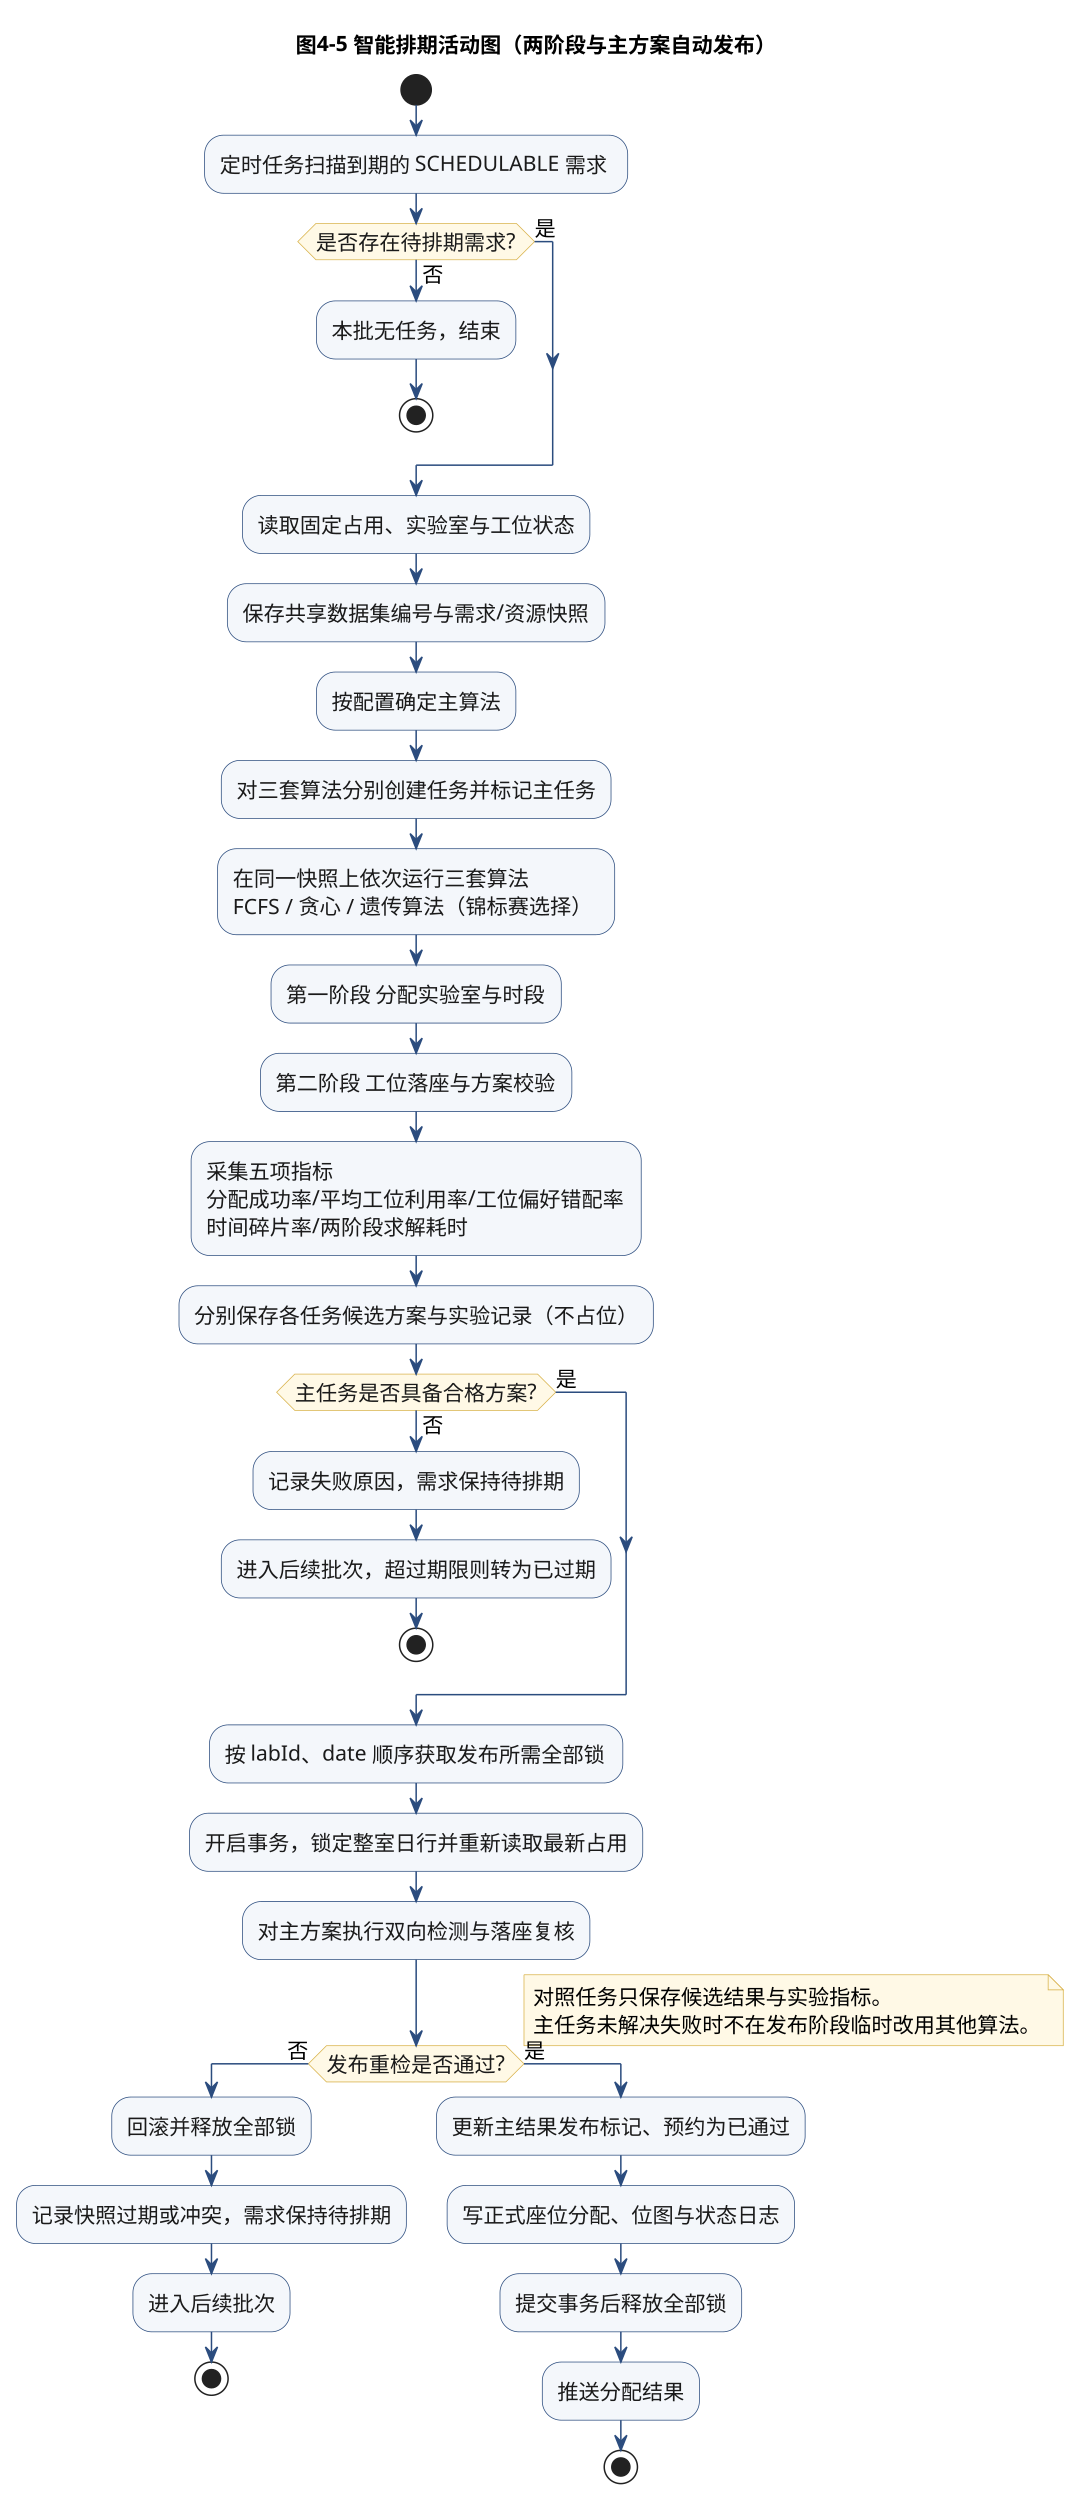
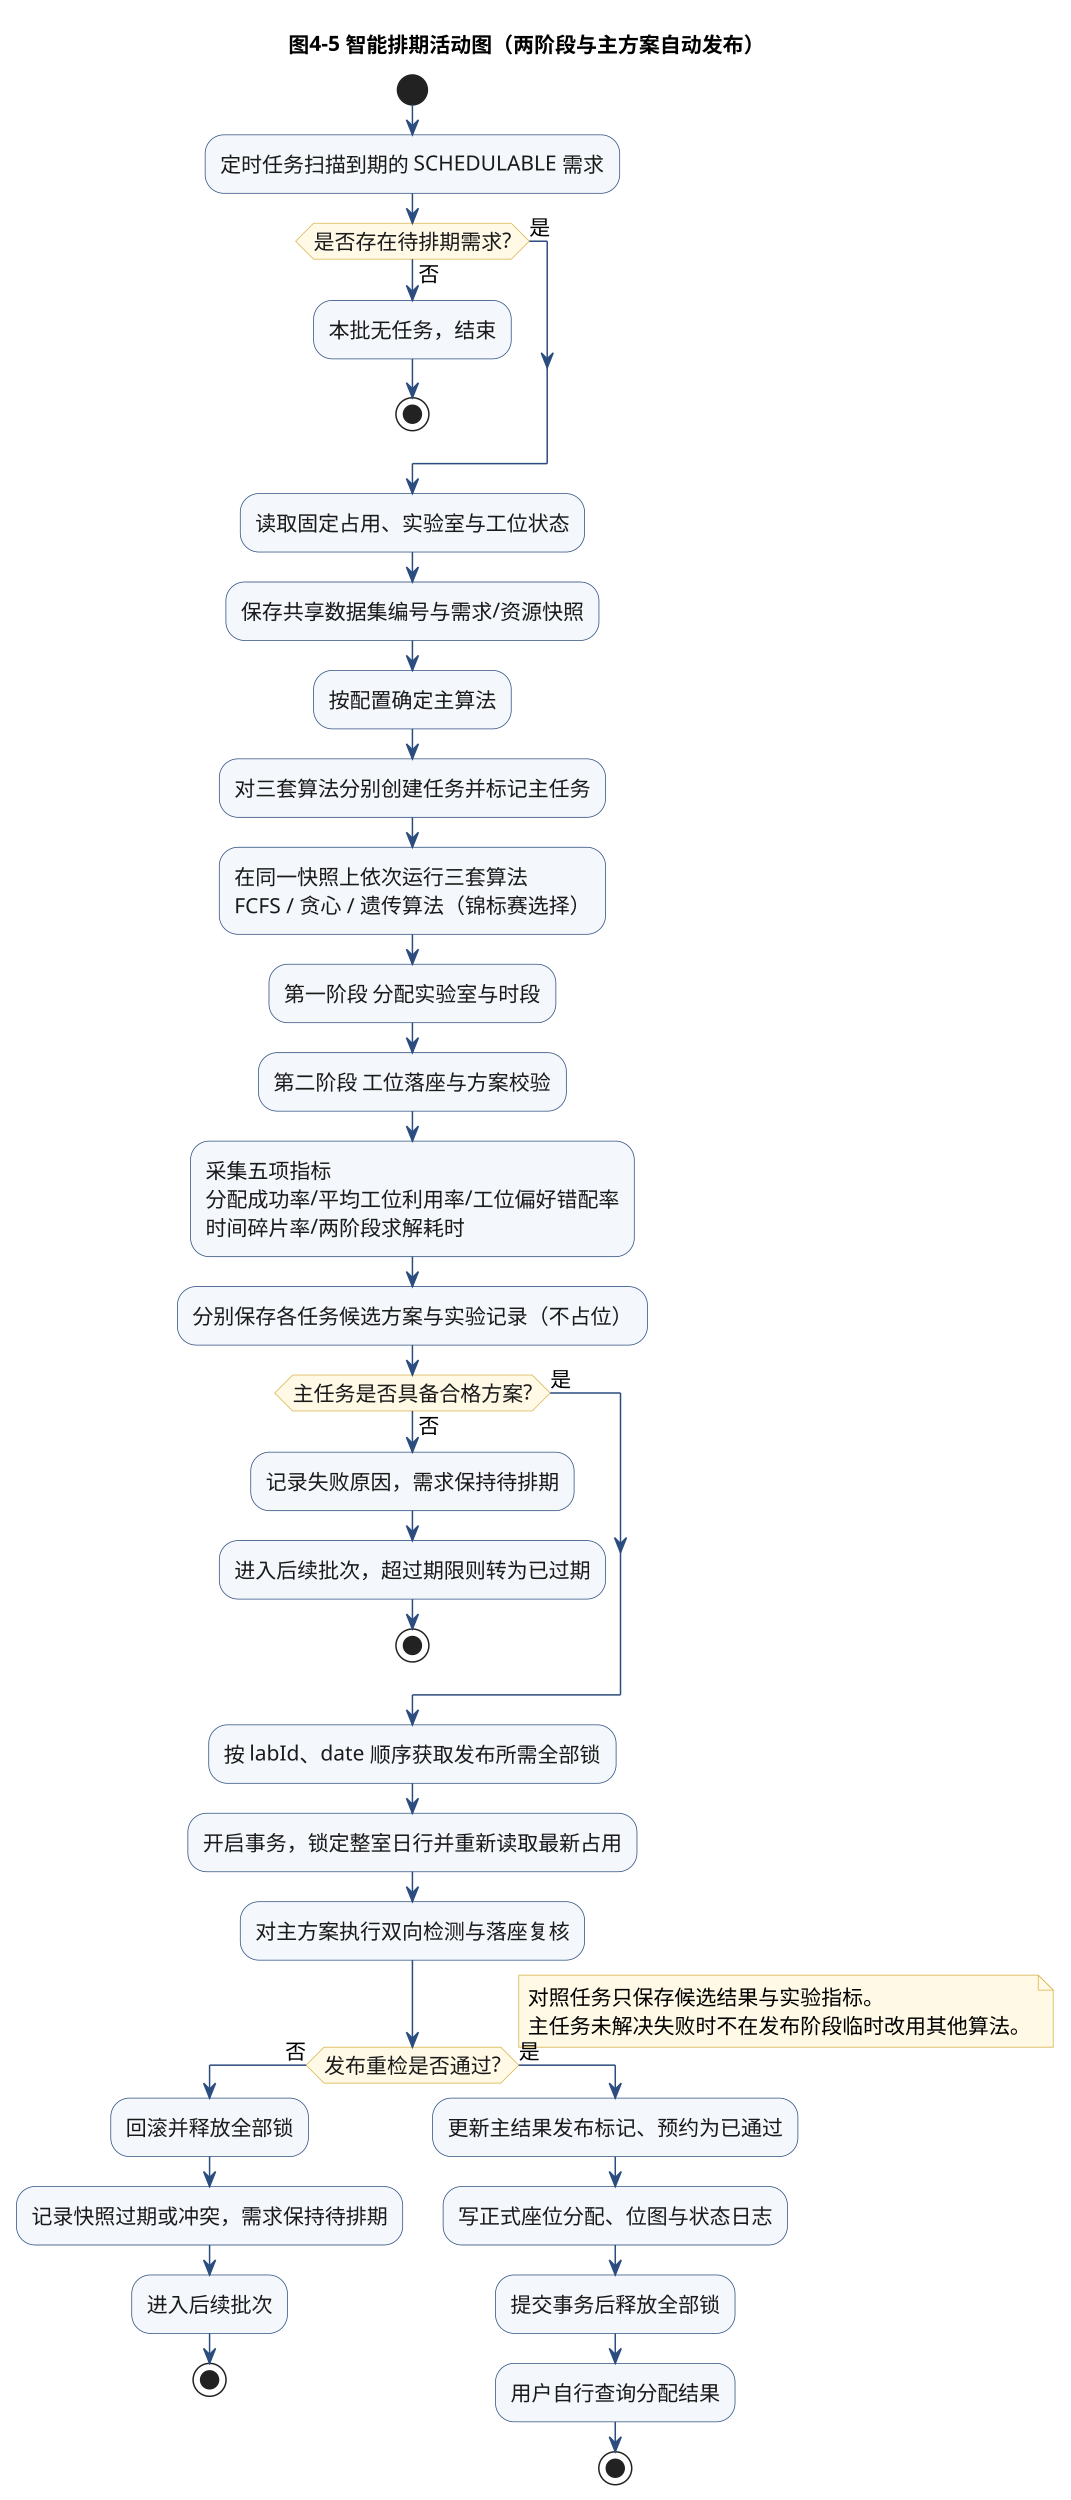
- <svg xmlns="http://www.w3.org/2000/svg" contentStyleType="text/css" height="1655px" preserveAspectRatio="none" style="width:715px;height:1655px;background:#FFFFFF;" version="1.1" viewBox="0 0 715 1655" width="715px" zoomAndPan="magnify">
+ <svg xmlns="http://www.w3.org/2000/svg" contentStyleType="text/css" height="1670px" preserveAspectRatio="none" style="width:715px;height:1670px;background:#FFFFFF;" version="1.1" viewBox="0 0 715 1670" width="715px" zoomAndPan="magnify">
  <defs />
  <g>
-     <text fill="#000000" font-family="Microsoft YaHei" font-size="14" font-weight="bold" lengthAdjust="spacing" textLength="321.549" x="195.666" y="34.813">图4-5 智能排期活动图（两阶段与主方案自动发布）</text>
-     <ellipse cx="275.5" cy="59.477" fill="#222222" rx="10" ry="10" style="stroke:#222222;stroke-width:1;" />
-     <rect fill="#F4F7FB" height="38.477" rx="12.5" ry="12.5" style="stroke:#2B4C7E;stroke-width:0.5;" width="280.073" x="135.463" y="89.478" />
-     <text fill="#1A1A1A" font-family="Microsoft YaHei" font-size="14" lengthAdjust="spacing" textLength="260.073" x="145.463" y="114.291">定时任务扫描到期的 SCHEDULABLE 需求</text>
-     <rect fill="#F4F7FB" height="38.477" rx="12.5" ry="12.5" style="stroke:#2B4C7E;stroke-width:0.5;" width="132" x="209.5" y="199.194" />
-     <text fill="#1A1A1A" font-family="Microsoft YaHei" font-size="14" lengthAdjust="spacing" textLength="112" x="219.5" y="224.007">本批无任务，结束</text>
-     <ellipse cx="275.5" cy="274.933" fill="none" rx="11" ry="11" style="stroke:#222222;stroke-width:1;" />
-     <ellipse cx="275.5" cy="274.933" fill="#222222" rx="6" ry="6" style="stroke:#222222;stroke-width:1;" />
-     <polygon fill="#FFF9E6" points="209.12,147.955,341.88,147.955,353.88,159.955,341.88,171.955,209.12,171.955,197.12,159.955,209.12,147.955" style="stroke:#D8B24A;stroke-width:0.5;" />
-     <text fill="#000000" font-family="Microsoft YaHei" font-size="14" lengthAdjust="spacing" textLength="14" x="279.5" y="186.769">否</text>
-     <text fill="#1A1A1A" font-family="Microsoft YaHei" font-size="14" lengthAdjust="spacing" textLength="132.761" x="209.12" y="165.53">是否存在待排期需求?</text>
-     <text fill="#000000" font-family="Microsoft YaHei" font-size="14" lengthAdjust="spacing" textLength="14" x="353.88" y="156.291">是</text>
-     <rect fill="#F4F7FB" height="38.477" rx="12.5" ry="12.5" style="stroke:#2B4C7E;stroke-width:0.5;" width="230" x="160.5" y="327.933" />
-     <text fill="#1A1A1A" font-family="Microsoft YaHei" font-size="14" lengthAdjust="spacing" textLength="210" x="170.5" y="352.746">读取固定占用、实验室与工位状态</text>
-     <rect fill="#F4F7FB" height="38.477" rx="12.5" ry="12.5" style="stroke:#2B4C7E;stroke-width:0.5;" width="249.981" x="150.509" y="386.41" />
-     <text fill="#1A1A1A" font-family="Microsoft YaHei" font-size="14" lengthAdjust="spacing" textLength="229.981" x="160.509" y="411.224">保存共享数据集编号与需求/资源快照</text>
-     <rect fill="#F4F7FB" height="38.477" rx="12.5" ry="12.5" style="stroke:#2B4C7E;stroke-width:0.5;" width="132" x="209.5" y="444.888" />
-     <text fill="#1A1A1A" font-family="Microsoft YaHei" font-size="14" lengthAdjust="spacing" textLength="112" x="219.5" y="469.701">按配置确定主算法</text>
-     <rect fill="#F4F7FB" height="38.477" rx="12.5" ry="12.5" style="stroke:#2B4C7E;stroke-width:0.5;" width="258" x="146.5" y="503.365" />
-     <text fill="#1A1A1A" font-family="Microsoft YaHei" font-size="14" lengthAdjust="spacing" textLength="238" x="156.5" y="528.179">对三套算法分别创建任务并标记主任务</text>
-     <rect fill="#F4F7FB" height="56.955" rx="12.5" ry="12.5" style="stroke:#2B4C7E;stroke-width:0.5;" width="262.853" x="144.073" y="561.843" />
-     <text fill="#1A1A1A" font-family="Microsoft YaHei" font-size="14" lengthAdjust="spacing" textLength="196" x="154.073" y="586.656">在同一快照上依次运行三套算法</text>
-     <text fill="#1A1A1A" font-family="Microsoft YaHei" font-size="14" lengthAdjust="spacing" textLength="242.853" x="154.073" y="605.134">FCFS / 贪心 / 遗传算法（锦标赛选择）</text>
-     <rect fill="#F4F7FB" height="38.477" rx="12.5" ry="12.5" style="stroke:#2B4C7E;stroke-width:0.5;" width="192.143" x="179.429" y="638.798" />
-     <text fill="#1A1A1A" font-family="Microsoft YaHei" font-size="14" lengthAdjust="spacing" textLength="172.143" x="189.429" y="663.611">第一阶段 分配实验室与时段</text>
-     <rect fill="#F4F7FB" height="38.477" rx="12.5" ry="12.5" style="stroke:#2B4C7E;stroke-width:0.5;" width="206.143" x="172.429" y="697.275" />
-     <text fill="#1A1A1A" font-family="Microsoft YaHei" font-size="14" lengthAdjust="spacing" textLength="186.143" x="182.429" y="722.089">第二阶段 工位落座与方案校验</text>
-     <rect fill="#F4F7FB" height="75.433" rx="12.5" ry="12.5" style="stroke:#2B4C7E;stroke-width:0.5;" width="297.963" x="126.519" y="755.753" />
-     <text fill="#1A1A1A" font-family="Microsoft YaHei" font-size="14" lengthAdjust="spacing" textLength="84" x="136.519" y="780.566">采集五项指标</text>
-     <text fill="#1A1A1A" font-family="Microsoft YaHei" font-size="14" lengthAdjust="spacing" textLength="277.963" x="136.519" y="799.044">分配成功率/平均工位利用率/工位偏好错配率</text>
-     <text fill="#1A1A1A" font-family="Microsoft YaHei" font-size="14" lengthAdjust="spacing" textLength="173.981" x="136.519" y="817.521">时间碎片率/两阶段求解耗时</text>
-     <rect fill="#F4F7FB" height="38.477" rx="12.5" ry="12.5" style="stroke:#2B4C7E;stroke-width:0.5;" width="314" x="118.5" y="851.186" />
-     <text fill="#1A1A1A" font-family="Microsoft YaHei" font-size="14" lengthAdjust="spacing" textLength="294" x="128.5" y="875.999">分别保存各任务候选方案与实验记录（不占位）</text>
-     <rect fill="#F4F7FB" height="38.477" rx="12.5" ry="12.5" style="stroke:#2B4C7E;stroke-width:0.5;" width="216" x="167.5" y="960.902" />
-     <text fill="#1A1A1A" font-family="Microsoft YaHei" font-size="14" lengthAdjust="spacing" textLength="196" x="177.5" y="985.715">记录失败原因，需求保持待排期</text>
-     <rect fill="#F4F7FB" height="38.477" rx="12.5" ry="12.5" style="stroke:#2B4C7E;stroke-width:0.5;" width="258" x="146.5" y="1019.379" />
-     <text fill="#1A1A1A" font-family="Microsoft YaHei" font-size="14" lengthAdjust="spacing" textLength="238" x="156.5" y="1044.193">进入后续批次，超过期限则转为已过期</text>
-     <ellipse cx="275.5" cy="1088.857" fill="none" rx="11" ry="11" style="stroke:#222222;stroke-width:1;" />
-     <ellipse cx="275.5" cy="1088.857" fill="#222222" rx="6" ry="6" style="stroke:#222222;stroke-width:1;" />
-     <polygon fill="#FFF9E6" points="195.12,909.663,355.88,909.663,367.88,921.663,355.88,933.663,195.12,933.663,183.12,921.663,195.12,909.663" style="stroke:#D8B24A;stroke-width:0.5;" />
-     <text fill="#000000" font-family="Microsoft YaHei" font-size="14" lengthAdjust="spacing" textLength="14" x="279.5" y="948.477">否</text>
-     <text fill="#1A1A1A" font-family="Microsoft YaHei" font-size="14" lengthAdjust="spacing" textLength="160.761" x="195.12" y="927.238">主任务是否具备合格方案?</text>
-     <text fill="#000000" font-family="Microsoft YaHei" font-size="14" lengthAdjust="spacing" textLength="14" x="367.88" y="917.999">是</text>
-     <rect fill="#F4F7FB" height="38.477" rx="12.5" ry="12.5" style="stroke:#2B4C7E;stroke-width:0.5;" width="273.613" x="138.693" y="1141.857" />
-     <text fill="#1A1A1A" font-family="Microsoft YaHei" font-size="14" lengthAdjust="spacing" textLength="253.613" x="148.693" y="1166.67">按 labId、date 顺序获取发布所需全部锁</text>
-     <rect fill="#F4F7FB" height="38.477" rx="12.5" ry="12.5" style="stroke:#2B4C7E;stroke-width:0.5;" width="300" x="125.5" y="1200.334" />
-     <text fill="#1A1A1A" font-family="Microsoft YaHei" font-size="14" lengthAdjust="spacing" textLength="280" x="135.5" y="1225.148">开启事务，锁定整室日行并重新读取最新占用</text>
-     <rect fill="#F4F7FB" height="38.477" rx="12.5" ry="12.5" style="stroke:#2B4C7E;stroke-width:0.5;" width="230" x="160.5" y="1258.812" />
-     <text fill="#1A1A1A" font-family="Microsoft YaHei" font-size="14" lengthAdjust="spacing" textLength="210" x="170.5" y="1283.626">对主方案执行双向检测与落座复核</text>
-     <path d="M346.88,1307.29 L346.88,1354.245 L703.88,1354.245 L703.88,1317.29 L693.88,1307.29 L346.88,1307.29 " fill="#FFF9E6" style="stroke:#D8B24A;stroke-width:0.5;" />
-     <path d="M693.88,1307.29 L693.88,1317.29 L703.88,1317.29 L693.88,1307.29 " fill="#FFF9E6" style="stroke:#D8B24A;stroke-width:0.5;" />
-     <text fill="#000000" font-family="Microsoft YaHei" font-size="14" lengthAdjust="spacing" textLength="238" x="352.88" y="1327.103">对照任务只保存候选结果与实验指标。</text>
-     <text fill="#000000" font-family="Microsoft YaHei" font-size="14" lengthAdjust="spacing" textLength="336" x="352.88" y="1345.581">主任务未解决失败时不在发布阶段临时改用其他算法。</text>
-     <polygon fill="#FFF9E6" points="216.12,1354.245,334.88,1354.245,346.88,1366.245,334.88,1378.245,216.12,1378.245,204.12,1366.245,216.12,1354.245" style="stroke:#D8B24A;stroke-width:0.5;" />
-     <text fill="#1A1A1A" font-family="Microsoft YaHei" font-size="14" lengthAdjust="spacing" textLength="118.761" x="216.12" y="1371.819">发布重检是否通过?</text>
-     <text fill="#000000" font-family="Microsoft YaHei" font-size="14" lengthAdjust="spacing" textLength="14" x="190.12" y="1362.581">否</text>
-     <text fill="#000000" font-family="Microsoft YaHei" font-size="14" lengthAdjust="spacing" textLength="14" x="346.88" y="1362.581">是</text>
-     <rect fill="#F4F7FB" height="38.477" rx="12.5" ry="12.5" style="stroke:#2B4C7E;stroke-width:0.5;" width="132" x="74" y="1388.245" />
-     <text fill="#1A1A1A" font-family="Microsoft YaHei" font-size="14" lengthAdjust="spacing" textLength="112" x="84" y="1413.058">回滚并释放全部锁</text>
-     <rect fill="#F4F7FB" height="38.477" rx="12.5" ry="12.5" style="stroke:#2B4C7E;stroke-width:0.5;" width="258" x="11" y="1446.722" />
-     <text fill="#1A1A1A" font-family="Microsoft YaHei" font-size="14" lengthAdjust="spacing" textLength="238" x="21" y="1471.536">记录快照过期或冲突，需求保持待排期</text>
-     <rect fill="#F4F7FB" height="38.477" rx="12.5" ry="12.5" style="stroke:#2B4C7E;stroke-width:0.5;" width="104" x="88" y="1505.2" />
-     <text fill="#1A1A1A" font-family="Microsoft YaHei" font-size="14" lengthAdjust="spacing" textLength="84" x="98" y="1530.013">进入后续批次</text>
-     <ellipse cx="140" cy="1574.677" fill="none" rx="11" ry="11" style="stroke:#222222;stroke-width:1;" />
-     <ellipse cx="140" cy="1574.677" fill="#222222" rx="6" ry="6" style="stroke:#222222;stroke-width:1;" />
-     <rect fill="#F4F7FB" height="38.477" rx="12.5" ry="12.5" style="stroke:#2B4C7E;stroke-width:0.5;" width="244" x="289" y="1388.245" />
-     <text fill="#1A1A1A" font-family="Microsoft YaHei" font-size="14" lengthAdjust="spacing" textLength="224" x="299" y="1413.058">更新主结果发布标记、预约为已通过</text>
-     <rect fill="#F4F7FB" height="38.477" rx="12.5" ry="12.5" style="stroke:#2B4C7E;stroke-width:0.5;" width="230" x="296" y="1446.722" />
-     <text fill="#1A1A1A" font-family="Microsoft YaHei" font-size="14" lengthAdjust="spacing" textLength="210" x="306" y="1471.536">写正式座位分配、位图与状态日志</text>
-     <rect fill="#F4F7FB" height="38.477" rx="12.5" ry="12.5" style="stroke:#2B4C7E;stroke-width:0.5;" width="160" x="331" y="1505.2" />
-     <text fill="#1A1A1A" font-family="Microsoft YaHei" font-size="14" lengthAdjust="spacing" textLength="140" x="341" y="1530.013">提交事务后释放全部锁</text>
-     <rect fill="#F4F7FB" height="38.477" rx="12.5" ry="12.5" style="stroke:#2B4C7E;stroke-width:0.5;" width="104" x="359" y="1563.677" />
-     <text fill="#1A1A1A" font-family="Microsoft YaHei" font-size="14" lengthAdjust="spacing" textLength="84" x="369" y="1588.491">推送分配结果</text>
-     <ellipse cx="411" cy="1633.155" fill="none" rx="11" ry="11" style="stroke:#222222;stroke-width:1;" />
-     <ellipse cx="411" cy="1633.155" fill="#222222" rx="6" ry="6" style="stroke:#222222;stroke-width:1;" />
-     <line style="stroke:#2B4C7E;stroke-width:1;" x1="275.5" x2="275.5" y1="69.478" y2="89.478" />
-     <polygon fill="#2B4C7E" points="271.5,79.478,275.5,89.478,279.5,79.478,275.5,83.478" style="stroke:#2B4C7E;stroke-width:1;" />
-     <line style="stroke:#2B4C7E;stroke-width:1;" x1="275.5" x2="275.5" y1="237.671" y2="263.933" />
-     <polygon fill="#2B4C7E" points="271.5,253.933,275.5,263.933,279.5,253.933,275.5,257.933" style="stroke:#2B4C7E;stroke-width:1;" />
-     <line style="stroke:#2B4C7E;stroke-width:1;" x1="275.5" x2="275.5" y1="171.955" y2="199.194" />
-     <polygon fill="#2B4C7E" points="271.5,189.194,275.5,199.194,279.5,189.194,275.5,193.194" style="stroke:#2B4C7E;stroke-width:1;" />
-     <line style="stroke:#2B4C7E;stroke-width:1;" x1="353.88" x2="365.88" y1="159.955" y2="159.955" />
-     <polygon fill="#2B4C7E" points="361.88,233.933,365.88,243.933,369.88,233.933,365.88,237.933" style="stroke:#2B4C7E;stroke-width:1;" />
-     <line style="stroke:#2B4C7E;stroke-width:1;" x1="365.88" x2="365.88" y1="159.955" y2="307.933" />
-     <line style="stroke:#2B4C7E;stroke-width:1;" x1="365.88" x2="275.5" y1="307.933" y2="307.933" />
-     <line style="stroke:#2B4C7E;stroke-width:1;" x1="275.5" x2="275.5" y1="307.933" y2="327.933" />
-     <polygon fill="#2B4C7E" points="271.5,317.933,275.5,327.933,279.5,317.933,275.5,321.933" style="stroke:#2B4C7E;stroke-width:1;" />
-     <line style="stroke:#2B4C7E;stroke-width:1;" x1="275.5" x2="275.5" y1="127.955" y2="147.955" />
-     <polygon fill="#2B4C7E" points="271.5,137.955,275.5,147.955,279.5,137.955,275.5,141.955" style="stroke:#2B4C7E;stroke-width:1;" />
-     <line style="stroke:#2B4C7E;stroke-width:1;" x1="275.5" x2="275.5" y1="366.41" y2="386.41" />
-     <polygon fill="#2B4C7E" points="271.5,376.41,275.5,386.41,279.5,376.41,275.5,380.41" style="stroke:#2B4C7E;stroke-width:1;" />
-     <line style="stroke:#2B4C7E;stroke-width:1;" x1="275.5" x2="275.5" y1="424.888" y2="444.888" />
-     <polygon fill="#2B4C7E" points="271.5,434.888,275.5,444.888,279.5,434.888,275.5,438.888" style="stroke:#2B4C7E;stroke-width:1;" />
-     <line style="stroke:#2B4C7E;stroke-width:1;" x1="275.5" x2="275.5" y1="483.365" y2="503.365" />
-     <polygon fill="#2B4C7E" points="271.5,493.365,275.5,503.365,279.5,493.365,275.5,497.365" style="stroke:#2B4C7E;stroke-width:1;" />
-     <line style="stroke:#2B4C7E;stroke-width:1;" x1="275.5" x2="275.5" y1="541.843" y2="561.843" />
-     <polygon fill="#2B4C7E" points="271.5,551.843,275.5,561.843,279.5,551.843,275.5,555.843" style="stroke:#2B4C7E;stroke-width:1;" />
-     <line style="stroke:#2B4C7E;stroke-width:1;" x1="275.5" x2="275.5" y1="618.798" y2="638.798" />
-     <polygon fill="#2B4C7E" points="271.5,628.798,275.5,638.798,279.5,628.798,275.5,632.798" style="stroke:#2B4C7E;stroke-width:1;" />
-     <line style="stroke:#2B4C7E;stroke-width:1;" x1="275.5" x2="275.5" y1="677.275" y2="697.275" />
-     <polygon fill="#2B4C7E" points="271.5,687.275,275.5,697.275,279.5,687.275,275.5,691.275" style="stroke:#2B4C7E;stroke-width:1;" />
-     <line style="stroke:#2B4C7E;stroke-width:1;" x1="275.5" x2="275.5" y1="735.753" y2="755.753" />
-     <polygon fill="#2B4C7E" points="271.5,745.753,275.5,755.753,279.5,745.753,275.5,749.753" style="stroke:#2B4C7E;stroke-width:1;" />
-     <line style="stroke:#2B4C7E;stroke-width:1;" x1="275.5" x2="275.5" y1="831.186" y2="851.186" />
-     <polygon fill="#2B4C7E" points="271.5,841.186,275.5,851.186,279.5,841.186,275.5,845.186" style="stroke:#2B4C7E;stroke-width:1;" />
-     <line style="stroke:#2B4C7E;stroke-width:1;" x1="275.5" x2="275.5" y1="999.379" y2="1019.379" />
-     <polygon fill="#2B4C7E" points="271.5,1009.379,275.5,1019.379,279.5,1009.379,275.5,1013.379" style="stroke:#2B4C7E;stroke-width:1;" />
-     <line style="stroke:#2B4C7E;stroke-width:1;" x1="275.5" x2="275.5" y1="1057.857" y2="1077.857" />
-     <polygon fill="#2B4C7E" points="271.5,1067.857,275.5,1077.857,279.5,1067.857,275.5,1071.857" style="stroke:#2B4C7E;stroke-width:1;" />
-     <line style="stroke:#2B4C7E;stroke-width:1;" x1="275.5" x2="275.5" y1="933.663" y2="960.902" />
-     <polygon fill="#2B4C7E" points="271.5,950.902,275.5,960.902,279.5,950.902,275.5,954.902" style="stroke:#2B4C7E;stroke-width:1;" />
-     <line style="stroke:#2B4C7E;stroke-width:1;" x1="367.88" x2="414.5" y1="921.663" y2="921.663" />
-     <polygon fill="#2B4C7E" points="410.5,1017.379,414.5,1027.379,418.5,1017.379,414.5,1021.379" style="stroke:#2B4C7E;stroke-width:1;" />
-     <line style="stroke:#2B4C7E;stroke-width:1;" x1="414.5" x2="414.5" y1="921.663" y2="1121.857" />
-     <line style="stroke:#2B4C7E;stroke-width:1;" x1="414.5" x2="275.5" y1="1121.857" y2="1121.857" />
-     <line style="stroke:#2B4C7E;stroke-width:1;" x1="275.5" x2="275.5" y1="1121.857" y2="1141.857" />
-     <polygon fill="#2B4C7E" points="271.5,1131.857,275.5,1141.857,279.5,1131.857,275.5,1135.857" style="stroke:#2B4C7E;stroke-width:1;" />
-     <line style="stroke:#2B4C7E;stroke-width:1;" x1="275.5" x2="275.5" y1="889.663" y2="909.663" />
-     <polygon fill="#2B4C7E" points="271.5,899.663,275.5,909.663,279.5,899.663,275.5,903.663" style="stroke:#2B4C7E;stroke-width:1;" />
-     <line style="stroke:#2B4C7E;stroke-width:1;" x1="275.5" x2="275.5" y1="1180.334" y2="1200.334" />
-     <polygon fill="#2B4C7E" points="271.5,1190.334,275.5,1200.334,279.5,1190.334,275.5,1194.334" style="stroke:#2B4C7E;stroke-width:1;" />
-     <line style="stroke:#2B4C7E;stroke-width:1;" x1="275.5" x2="275.5" y1="1238.812" y2="1258.812" />
-     <polygon fill="#2B4C7E" points="271.5,1248.812,275.5,1258.812,279.5,1248.812,275.5,1252.812" style="stroke:#2B4C7E;stroke-width:1;" />
-     <line style="stroke:#2B4C7E;stroke-width:1;" x1="140" x2="140" y1="1426.722" y2="1446.722" />
-     <polygon fill="#2B4C7E" points="136,1436.722,140,1446.722,144,1436.722,140,1440.722" style="stroke:#2B4C7E;stroke-width:1;" />
-     <line style="stroke:#2B4C7E;stroke-width:1;" x1="140" x2="140" y1="1485.2" y2="1505.2" />
-     <polygon fill="#2B4C7E" points="136,1495.2,140,1505.2,144,1495.2,140,1499.2" style="stroke:#2B4C7E;stroke-width:1;" />
-     <line style="stroke:#2B4C7E;stroke-width:1;" x1="140" x2="140" y1="1543.677" y2="1563.677" />
-     <polygon fill="#2B4C7E" points="136,1553.677,140,1563.677,144,1553.677,140,1557.677" style="stroke:#2B4C7E;stroke-width:1;" />
-     <line style="stroke:#2B4C7E;stroke-width:1;" x1="411" x2="411" y1="1426.722" y2="1446.722" />
-     <polygon fill="#2B4C7E" points="407,1436.722,411,1446.722,415,1436.722,411,1440.722" style="stroke:#2B4C7E;stroke-width:1;" />
-     <line style="stroke:#2B4C7E;stroke-width:1;" x1="411" x2="411" y1="1485.2" y2="1505.2" />
-     <polygon fill="#2B4C7E" points="407,1495.2,411,1505.2,415,1495.2,411,1499.2" style="stroke:#2B4C7E;stroke-width:1;" />
-     <line style="stroke:#2B4C7E;stroke-width:1;" x1="411" x2="411" y1="1543.677" y2="1563.677" />
-     <polygon fill="#2B4C7E" points="407,1553.677,411,1563.677,415,1553.677,411,1557.677" style="stroke:#2B4C7E;stroke-width:1;" />
-     <line style="stroke:#2B4C7E;stroke-width:1;" x1="411" x2="411" y1="1602.155" y2="1622.155" />
-     <polygon fill="#2B4C7E" points="407,1612.155,411,1622.155,415,1612.155,411,1616.155" style="stroke:#2B4C7E;stroke-width:1;" />
-     <line style="stroke:#2B4C7E;stroke-width:1;" x1="204.12" x2="140" y1="1366.245" y2="1366.245" />
-     <line style="stroke:#2B4C7E;stroke-width:1;" x1="140" x2="140" y1="1366.245" y2="1388.245" />
-     <polygon fill="#2B4C7E" points="136,1378.245,140,1388.245,144,1378.245,140,1382.245" style="stroke:#2B4C7E;stroke-width:1;" />
-     <line style="stroke:#2B4C7E;stroke-width:1;" x1="346.88" x2="411" y1="1366.245" y2="1366.245" />
-     <line style="stroke:#2B4C7E;stroke-width:1;" x1="411" x2="411" y1="1366.245" y2="1388.245" />
-     <polygon fill="#2B4C7E" points="407,1378.245,411,1388.245,415,1378.245,411,1382.245" style="stroke:#2B4C7E;stroke-width:1;" />
-     <line style="stroke:#2B4C7E;stroke-width:1;" x1="275.5" x2="275.5" y1="1297.29" y2="1354.245" />
-     <polygon fill="#2B4C7E" points="271.5,1344.245,275.5,1354.245,279.5,1344.245,275.5,1348.245" style="stroke:#2B4C7E;stroke-width:1;" />
+     <text fill="#000000" font-family="Microsoft YaHei" font-size="14" font-weight="bold" lengthAdjust="spacing" textLength="327.351" x="192.593" y="34.966">图4-5 智能排期活动图（两阶段与主方案自动发布）</text>
+     <ellipse cx="275.5" cy="60.068" fill="#222222" rx="10" ry="10" style="stroke:#222222;stroke-width:1;" />
+     <rect fill="#F4F7FB" height="39.068" rx="12.5" ry="12.5" style="stroke:#2B4C7E;stroke-width:0.5;" width="276.928" x="137.036" y="90.068" />
+     <text fill="#1A1A1A" font-family="Microsoft YaHei" font-size="14" lengthAdjust="spacing" textLength="256.928" x="147.036" y="115.034">定时任务扫描到期的 SCHEDULABLE 需求</text>
+     <rect fill="#F4F7FB" height="39.068" rx="12.5" ry="12.5" style="stroke:#2B4C7E;stroke-width:0.5;" width="132" x="209.5" y="200.67" />
+     <text fill="#1A1A1A" font-family="Microsoft YaHei" font-size="14" lengthAdjust="spacing" textLength="112" x="219.5" y="225.636">本批无任务，结束</text>
+     <ellipse cx="275.5" cy="276.704" fill="none" rx="11" ry="11" style="stroke:#222222;stroke-width:1;" />
+     <ellipse cx="275.5" cy="276.704" fill="#222222" rx="6" ry="6" style="stroke:#222222;stroke-width:1;" />
+     <polygon fill="#FFF9E6" points="209.462,149.136,341.538,149.136,353.538,161.136,341.538,173.136,209.462,173.136,197.462,161.136,209.462,149.136" style="stroke:#D8B24A;stroke-width:0.5;" />
+     <text fill="#000000" font-family="Microsoft YaHei" font-size="14" lengthAdjust="spacing" textLength="14" x="279.5" y="188.102">否</text>
+     <text fill="#1A1A1A" font-family="Microsoft YaHei" font-size="14" lengthAdjust="spacing" textLength="132.076" x="209.462" y="166.568">是否存在待排期需求?</text>
+     <text fill="#000000" font-family="Microsoft YaHei" font-size="14" lengthAdjust="spacing" textLength="14" x="353.538" y="157.034">是</text>
+     <rect fill="#F4F7FB" height="39.068" rx="12.5" ry="12.5" style="stroke:#2B4C7E;stroke-width:0.5;" width="230" x="160.5" y="329.704" />
+     <text fill="#1A1A1A" font-family="Microsoft YaHei" font-size="14" lengthAdjust="spacing" textLength="210" x="170.5" y="354.67">读取固定占用、实验室与工位状态</text>
+     <rect fill="#F4F7FB" height="39.068" rx="12.5" ry="12.5" style="stroke:#2B4C7E;stroke-width:0.5;" width="249.208" x="150.896" y="388.772" />
+     <text fill="#1A1A1A" font-family="Microsoft YaHei" font-size="14" lengthAdjust="spacing" textLength="229.208" x="160.896" y="413.738">保存共享数据集编号与需求/资源快照</text>
+     <rect fill="#F4F7FB" height="39.068" rx="12.5" ry="12.5" style="stroke:#2B4C7E;stroke-width:0.5;" width="132" x="209.5" y="447.84" />
+     <text fill="#1A1A1A" font-family="Microsoft YaHei" font-size="14" lengthAdjust="spacing" textLength="112" x="219.5" y="472.805">按配置确定主算法</text>
+     <rect fill="#F4F7FB" height="39.068" rx="12.5" ry="12.5" style="stroke:#2B4C7E;stroke-width:0.5;" width="258" x="146.5" y="506.908" />
+     <text fill="#1A1A1A" font-family="Microsoft YaHei" font-size="14" lengthAdjust="spacing" textLength="238" x="156.5" y="531.873">对三套算法分别创建任务并标记主任务</text>
+     <rect fill="#F4F7FB" height="58.136" rx="12.5" ry="12.5" style="stroke:#2B4C7E;stroke-width:0.5;" width="258.042" x="146.479" y="565.975" />
+     <text fill="#1A1A1A" font-family="Microsoft YaHei" font-size="14" lengthAdjust="spacing" textLength="196" x="156.479" y="590.941">在同一快照上依次运行三套算法</text>
+     <text fill="#1A1A1A" font-family="Microsoft YaHei" font-size="14" lengthAdjust="spacing" textLength="238.042" x="156.479" y="610.009">FCFS / 贪心 / 遗传算法（锦标赛选择）</text>
+     <rect fill="#F4F7FB" height="39.068" rx="12.5" ry="12.5" style="stroke:#2B4C7E;stroke-width:0.5;" width="191.64" x="179.68" y="644.111" />
+     <text fill="#1A1A1A" font-family="Microsoft YaHei" font-size="14" lengthAdjust="spacing" textLength="171.64" x="189.68" y="669.077">第一阶段 分配实验室与时段</text>
+     <rect fill="#F4F7FB" height="39.068" rx="12.5" ry="12.5" style="stroke:#2B4C7E;stroke-width:0.5;" width="205.64" x="172.68" y="703.179" />
+     <text fill="#1A1A1A" font-family="Microsoft YaHei" font-size="14" lengthAdjust="spacing" textLength="185.64" x="182.68" y="728.145">第二阶段 工位落座与方案校验</text>
+     <rect fill="#F4F7FB" height="77.204" rx="12.5" ry="12.5" style="stroke:#2B4C7E;stroke-width:0.5;" width="296.416" x="127.292" y="762.247" />
+     <text fill="#1A1A1A" font-family="Microsoft YaHei" font-size="14" lengthAdjust="spacing" textLength="84" x="137.292" y="787.213">采集五项指标</text>
+     <text fill="#1A1A1A" font-family="Microsoft YaHei" font-size="14" lengthAdjust="spacing" textLength="276.416" x="137.292" y="806.281">分配成功率/平均工位利用率/工位偏好错配率</text>
+     <text fill="#1A1A1A" font-family="Microsoft YaHei" font-size="14" lengthAdjust="spacing" textLength="173.208" x="137.292" y="825.349">时间碎片率/两阶段求解耗时</text>
+     <rect fill="#F4F7FB" height="39.068" rx="12.5" ry="12.5" style="stroke:#2B4C7E;stroke-width:0.5;" width="314" x="118.5" y="859.451" />
+     <text fill="#1A1A1A" font-family="Microsoft YaHei" font-size="14" lengthAdjust="spacing" textLength="294" x="128.5" y="884.417">分别保存各任务候选方案与实验记录（不占位）</text>
+     <rect fill="#F4F7FB" height="39.068" rx="12.5" ry="12.5" style="stroke:#2B4C7E;stroke-width:0.5;" width="216" x="167.5" y="970.053" />
+     <text fill="#1A1A1A" font-family="Microsoft YaHei" font-size="14" lengthAdjust="spacing" textLength="196" x="177.5" y="995.019">记录失败原因，需求保持待排期</text>
+     <rect fill="#F4F7FB" height="39.068" rx="12.5" ry="12.5" style="stroke:#2B4C7E;stroke-width:0.5;" width="258" x="146.5" y="1029.121" />
+     <text fill="#1A1A1A" font-family="Microsoft YaHei" font-size="14" lengthAdjust="spacing" textLength="238" x="156.5" y="1054.087">进入后续批次，超过期限则转为已过期</text>
+     <ellipse cx="275.5" cy="1099.188" fill="none" rx="11" ry="11" style="stroke:#222222;stroke-width:1;" />
+     <ellipse cx="275.5" cy="1099.188" fill="#222222" rx="6" ry="6" style="stroke:#222222;stroke-width:1;" />
+     <polygon fill="#FFF9E6" points="195.462,918.519,355.538,918.519,367.538,930.519,355.538,942.519,195.462,942.519,183.462,930.519,195.462,918.519" style="stroke:#D8B24A;stroke-width:0.5;" />
+     <text fill="#000000" font-family="Microsoft YaHei" font-size="14" lengthAdjust="spacing" textLength="14" x="279.5" y="957.485">否</text>
+     <text fill="#1A1A1A" font-family="Microsoft YaHei" font-size="14" lengthAdjust="spacing" textLength="160.076" x="195.462" y="935.951">主任务是否具备合格方案?</text>
+     <text fill="#000000" font-family="Microsoft YaHei" font-size="14" lengthAdjust="spacing" textLength="14" x="367.538" y="926.417">是</text>
+     <rect fill="#F4F7FB" height="39.068" rx="12.5" ry="12.5" style="stroke:#2B4C7E;stroke-width:0.5;" width="272.126" x="139.437" y="1152.188" />
+     <text fill="#1A1A1A" font-family="Microsoft YaHei" font-size="14" lengthAdjust="spacing" textLength="252.126" x="149.437" y="1177.155">按 labId、date 顺序获取发布所需全部锁</text>
+     <rect fill="#F4F7FB" height="39.068" rx="12.5" ry="12.5" style="stroke:#2B4C7E;stroke-width:0.5;" width="300" x="125.5" y="1211.256" />
+     <text fill="#1A1A1A" font-family="Microsoft YaHei" font-size="14" lengthAdjust="spacing" textLength="280" x="135.5" y="1236.222">开启事务，锁定整室日行并重新读取最新占用</text>
+     <rect fill="#F4F7FB" height="39.068" rx="12.5" ry="12.5" style="stroke:#2B4C7E;stroke-width:0.5;" width="230" x="160.5" y="1270.324" />
+     <text fill="#1A1A1A" font-family="Microsoft YaHei" font-size="14" lengthAdjust="spacing" textLength="210" x="170.5" y="1295.29">对主方案执行双向检测与落座复核</text>
+     <path d="M346.538,1319.392 L346.538,1367.528 L703.538,1367.528 L703.538,1329.392 L693.538,1319.392 L346.538,1319.392 " fill="#FFF9E6" style="stroke:#D8B24A;stroke-width:0.5;" />
+     <path d="M693.538,1319.392 L693.538,1329.392 L703.538,1329.392 L693.538,1319.392 " fill="#FFF9E6" style="stroke:#D8B24A;stroke-width:0.5;" />
+     <text fill="#000000" font-family="Microsoft YaHei" font-size="14" lengthAdjust="spacing" textLength="238" x="352.538" y="1339.358">对照任务只保存候选结果与实验指标。</text>
+     <text fill="#000000" font-family="Microsoft YaHei" font-size="14" lengthAdjust="spacing" textLength="336" x="352.538" y="1358.426">主任务未解决失败时不在发布阶段临时改用其他算法。</text>
+     <polygon fill="#FFF9E6" points="216.462,1367.528,334.538,1367.528,346.538,1379.528,334.538,1391.528,216.462,1391.528,204.462,1379.528,216.462,1367.528" style="stroke:#D8B24A;stroke-width:0.5;" />
+     <text fill="#1A1A1A" font-family="Microsoft YaHei" font-size="14" lengthAdjust="spacing" textLength="118.076" x="216.462" y="1384.96">发布重检是否通过?</text>
+     <text fill="#000000" font-family="Microsoft YaHei" font-size="14" lengthAdjust="spacing" textLength="14" x="190.462" y="1375.426">否</text>
+     <text fill="#000000" font-family="Microsoft YaHei" font-size="14" lengthAdjust="spacing" textLength="14" x="346.538" y="1375.426">是</text>
+     <rect fill="#F4F7FB" height="39.068" rx="12.5" ry="12.5" style="stroke:#2B4C7E;stroke-width:0.5;" width="132" x="74" y="1401.528" />
+     <text fill="#1A1A1A" font-family="Microsoft YaHei" font-size="14" lengthAdjust="spacing" textLength="112" x="84" y="1426.494">回滚并释放全部锁</text>
+     <rect fill="#F4F7FB" height="39.068" rx="12.5" ry="12.5" style="stroke:#2B4C7E;stroke-width:0.5;" width="258" x="11" y="1460.596" />
+     <text fill="#1A1A1A" font-family="Microsoft YaHei" font-size="14" lengthAdjust="spacing" textLength="238" x="21" y="1485.562">记录快照过期或冲突，需求保持待排期</text>
+     <rect fill="#F4F7FB" height="39.068" rx="12.5" ry="12.5" style="stroke:#2B4C7E;stroke-width:0.5;" width="104" x="88" y="1519.664" />
+     <text fill="#1A1A1A" font-family="Microsoft YaHei" font-size="14" lengthAdjust="spacing" textLength="84" x="98" y="1544.63">进入后续批次</text>
+     <ellipse cx="140" cy="1589.732" fill="none" rx="11" ry="11" style="stroke:#222222;stroke-width:1;" />
+     <ellipse cx="140" cy="1589.732" fill="#222222" rx="6" ry="6" style="stroke:#222222;stroke-width:1;" />
+     <rect fill="#F4F7FB" height="39.068" rx="12.5" ry="12.5" style="stroke:#2B4C7E;stroke-width:0.5;" width="244" x="289" y="1401.528" />
+     <text fill="#1A1A1A" font-family="Microsoft YaHei" font-size="14" lengthAdjust="spacing" textLength="224" x="299" y="1426.494">更新主结果发布标记、预约为已通过</text>
+     <rect fill="#F4F7FB" height="39.068" rx="12.5" ry="12.5" style="stroke:#2B4C7E;stroke-width:0.5;" width="230" x="296" y="1460.596" />
+     <text fill="#1A1A1A" font-family="Microsoft YaHei" font-size="14" lengthAdjust="spacing" textLength="210" x="306" y="1485.562">写正式座位分配、位图与状态日志</text>
+     <rect fill="#F4F7FB" height="39.068" rx="12.5" ry="12.5" style="stroke:#2B4C7E;stroke-width:0.5;" width="160" x="331" y="1519.664" />
+     <text fill="#1A1A1A" font-family="Microsoft YaHei" font-size="14" lengthAdjust="spacing" textLength="140" x="341" y="1544.63">提交事务后释放全部锁</text>
+     <rect fill="#F4F7FB" height="39.068" rx="12.5" ry="12.5" style="stroke:#2B4C7E;stroke-width:0.5;" width="160" x="331" y="1578.732" />
+     <text fill="#1A1A1A" font-family="Microsoft YaHei" font-size="14" lengthAdjust="spacing" textLength="140" x="341" y="1603.698">用户自行查询分配结果</text>
+     <ellipse cx="411" cy="1648.8" fill="none" rx="11" ry="11" style="stroke:#222222;stroke-width:1;" />
+     <ellipse cx="411" cy="1648.8" fill="#222222" rx="6" ry="6" style="stroke:#222222;stroke-width:1;" />
+     <line style="stroke:#2B4C7E;stroke-width:1;" x1="275.5" x2="275.5" y1="70.068" y2="90.068" />
+     <polygon fill="#2B4C7E" points="271.5,80.068,275.5,90.068,279.5,80.068,275.5,84.068" style="stroke:#2B4C7E;stroke-width:1;" />
+     <line style="stroke:#2B4C7E;stroke-width:1;" x1="275.5" x2="275.5" y1="239.738" y2="265.704" />
+     <polygon fill="#2B4C7E" points="271.5,255.704,275.5,265.704,279.5,255.704,275.5,259.704" style="stroke:#2B4C7E;stroke-width:1;" />
+     <line style="stroke:#2B4C7E;stroke-width:1;" x1="275.5" x2="275.5" y1="173.136" y2="200.67" />
+     <polygon fill="#2B4C7E" points="271.5,190.67,275.5,200.67,279.5,190.67,275.5,194.67" style="stroke:#2B4C7E;stroke-width:1;" />
+     <line style="stroke:#2B4C7E;stroke-width:1;" x1="353.538" x2="365.538" y1="161.136" y2="161.136" />
+     <polygon fill="#2B4C7E" points="361.538,235.704,365.538,245.704,369.538,235.704,365.538,239.704" style="stroke:#2B4C7E;stroke-width:1;" />
+     <line style="stroke:#2B4C7E;stroke-width:1;" x1="365.538" x2="365.538" y1="161.136" y2="309.704" />
+     <line style="stroke:#2B4C7E;stroke-width:1;" x1="365.538" x2="275.5" y1="309.704" y2="309.704" />
+     <line style="stroke:#2B4C7E;stroke-width:1;" x1="275.5" x2="275.5" y1="309.704" y2="329.704" />
+     <polygon fill="#2B4C7E" points="271.5,319.704,275.5,329.704,279.5,319.704,275.5,323.704" style="stroke:#2B4C7E;stroke-width:1;" />
+     <line style="stroke:#2B4C7E;stroke-width:1;" x1="275.5" x2="275.5" y1="129.136" y2="149.136" />
+     <polygon fill="#2B4C7E" points="271.5,139.136,275.5,149.136,279.5,139.136,275.5,143.136" style="stroke:#2B4C7E;stroke-width:1;" />
+     <line style="stroke:#2B4C7E;stroke-width:1;" x1="275.5" x2="275.5" y1="368.772" y2="388.772" />
+     <polygon fill="#2B4C7E" points="271.5,378.772,275.5,388.772,279.5,378.772,275.5,382.772" style="stroke:#2B4C7E;stroke-width:1;" />
+     <line style="stroke:#2B4C7E;stroke-width:1;" x1="275.5" x2="275.5" y1="427.84" y2="447.84" />
+     <polygon fill="#2B4C7E" points="271.5,437.84,275.5,447.84,279.5,437.84,275.5,441.84" style="stroke:#2B4C7E;stroke-width:1;" />
+     <line style="stroke:#2B4C7E;stroke-width:1;" x1="275.5" x2="275.5" y1="486.908" y2="506.908" />
+     <polygon fill="#2B4C7E" points="271.5,496.908,275.5,506.908,279.5,496.908,275.5,500.908" style="stroke:#2B4C7E;stroke-width:1;" />
+     <line style="stroke:#2B4C7E;stroke-width:1;" x1="275.5" x2="275.5" y1="545.975" y2="565.975" />
+     <polygon fill="#2B4C7E" points="271.5,555.975,275.5,565.975,279.5,555.975,275.5,559.975" style="stroke:#2B4C7E;stroke-width:1;" />
+     <line style="stroke:#2B4C7E;stroke-width:1;" x1="275.5" x2="275.5" y1="624.111" y2="644.111" />
+     <polygon fill="#2B4C7E" points="271.5,634.111,275.5,644.111,279.5,634.111,275.5,638.111" style="stroke:#2B4C7E;stroke-width:1;" />
+     <line style="stroke:#2B4C7E;stroke-width:1;" x1="275.5" x2="275.5" y1="683.179" y2="703.179" />
+     <polygon fill="#2B4C7E" points="271.5,693.179,275.5,703.179,279.5,693.179,275.5,697.179" style="stroke:#2B4C7E;stroke-width:1;" />
+     <line style="stroke:#2B4C7E;stroke-width:1;" x1="275.5" x2="275.5" y1="742.247" y2="762.247" />
+     <polygon fill="#2B4C7E" points="271.5,752.247,275.5,762.247,279.5,752.247,275.5,756.247" style="stroke:#2B4C7E;stroke-width:1;" />
+     <line style="stroke:#2B4C7E;stroke-width:1;" x1="275.5" x2="275.5" y1="839.451" y2="859.451" />
+     <polygon fill="#2B4C7E" points="271.5,849.451,275.5,859.451,279.5,849.451,275.5,853.451" style="stroke:#2B4C7E;stroke-width:1;" />
+     <line style="stroke:#2B4C7E;stroke-width:1;" x1="275.5" x2="275.5" y1="1009.121" y2="1029.121" />
+     <polygon fill="#2B4C7E" points="271.5,1019.121,275.5,1029.121,279.5,1019.121,275.5,1023.121" style="stroke:#2B4C7E;stroke-width:1;" />
+     <line style="stroke:#2B4C7E;stroke-width:1;" x1="275.5" x2="275.5" y1="1068.188" y2="1088.188" />
+     <polygon fill="#2B4C7E" points="271.5,1078.188,275.5,1088.188,279.5,1078.188,275.5,1082.188" style="stroke:#2B4C7E;stroke-width:1;" />
+     <line style="stroke:#2B4C7E;stroke-width:1;" x1="275.5" x2="275.5" y1="942.519" y2="970.053" />
+     <polygon fill="#2B4C7E" points="271.5,960.053,275.5,970.053,279.5,960.053,275.5,964.053" style="stroke:#2B4C7E;stroke-width:1;" />
+     <line style="stroke:#2B4C7E;stroke-width:1;" x1="367.538" x2="414.5" y1="930.519" y2="930.519" />
+     <polygon fill="#2B4C7E" points="410.5,1027.121,414.5,1037.121,418.5,1027.121,414.5,1031.121" style="stroke:#2B4C7E;stroke-width:1;" />
+     <line style="stroke:#2B4C7E;stroke-width:1;" x1="414.5" x2="414.5" y1="930.519" y2="1132.188" />
+     <line style="stroke:#2B4C7E;stroke-width:1;" x1="414.5" x2="275.5" y1="1132.188" y2="1132.188" />
+     <line style="stroke:#2B4C7E;stroke-width:1;" x1="275.5" x2="275.5" y1="1132.188" y2="1152.188" />
+     <polygon fill="#2B4C7E" points="271.5,1142.188,275.5,1152.188,279.5,1142.188,275.5,1146.188" style="stroke:#2B4C7E;stroke-width:1;" />
+     <line style="stroke:#2B4C7E;stroke-width:1;" x1="275.5" x2="275.5" y1="898.519" y2="918.519" />
+     <polygon fill="#2B4C7E" points="271.5,908.519,275.5,918.519,279.5,908.519,275.5,912.519" style="stroke:#2B4C7E;stroke-width:1;" />
+     <line style="stroke:#2B4C7E;stroke-width:1;" x1="275.5" x2="275.5" y1="1191.256" y2="1211.256" />
+     <polygon fill="#2B4C7E" points="271.5,1201.256,275.5,1211.256,279.5,1201.256,275.5,1205.256" style="stroke:#2B4C7E;stroke-width:1;" />
+     <line style="stroke:#2B4C7E;stroke-width:1;" x1="275.5" x2="275.5" y1="1250.324" y2="1270.324" />
+     <polygon fill="#2B4C7E" points="271.5,1260.324,275.5,1270.324,279.5,1260.324,275.5,1264.324" style="stroke:#2B4C7E;stroke-width:1;" />
+     <line style="stroke:#2B4C7E;stroke-width:1;" x1="140" x2="140" y1="1440.596" y2="1460.596" />
+     <polygon fill="#2B4C7E" points="136,1450.596,140,1460.596,144,1450.596,140,1454.596" style="stroke:#2B4C7E;stroke-width:1;" />
+     <line style="stroke:#2B4C7E;stroke-width:1;" x1="140" x2="140" y1="1499.664" y2="1519.664" />
+     <polygon fill="#2B4C7E" points="136,1509.664,140,1519.664,144,1509.664,140,1513.664" style="stroke:#2B4C7E;stroke-width:1;" />
+     <line style="stroke:#2B4C7E;stroke-width:1;" x1="140" x2="140" y1="1558.732" y2="1578.732" />
+     <polygon fill="#2B4C7E" points="136,1568.732,140,1578.732,144,1568.732,140,1572.732" style="stroke:#2B4C7E;stroke-width:1;" />
+     <line style="stroke:#2B4C7E;stroke-width:1;" x1="411" x2="411" y1="1440.596" y2="1460.596" />
+     <polygon fill="#2B4C7E" points="407,1450.596,411,1460.596,415,1450.596,411,1454.596" style="stroke:#2B4C7E;stroke-width:1;" />
+     <line style="stroke:#2B4C7E;stroke-width:1;" x1="411" x2="411" y1="1499.664" y2="1519.664" />
+     <polygon fill="#2B4C7E" points="407,1509.664,411,1519.664,415,1509.664,411,1513.664" style="stroke:#2B4C7E;stroke-width:1;" />
+     <line style="stroke:#2B4C7E;stroke-width:1;" x1="411" x2="411" y1="1558.732" y2="1578.732" />
+     <polygon fill="#2B4C7E" points="407,1568.732,411,1578.732,415,1568.732,411,1572.732" style="stroke:#2B4C7E;stroke-width:1;" />
+     <line style="stroke:#2B4C7E;stroke-width:1;" x1="411" x2="411" y1="1617.8" y2="1637.8" />
+     <polygon fill="#2B4C7E" points="407,1627.8,411,1637.8,415,1627.8,411,1631.8" style="stroke:#2B4C7E;stroke-width:1;" />
+     <line style="stroke:#2B4C7E;stroke-width:1;" x1="204.462" x2="140" y1="1379.528" y2="1379.528" />
+     <line style="stroke:#2B4C7E;stroke-width:1;" x1="140" x2="140" y1="1379.528" y2="1401.528" />
+     <polygon fill="#2B4C7E" points="136,1391.528,140,1401.528,144,1391.528,140,1395.528" style="stroke:#2B4C7E;stroke-width:1;" />
+     <line style="stroke:#2B4C7E;stroke-width:1;" x1="346.538" x2="411" y1="1379.528" y2="1379.528" />
+     <line style="stroke:#2B4C7E;stroke-width:1;" x1="411" x2="411" y1="1379.528" y2="1401.528" />
+     <polygon fill="#2B4C7E" points="407,1391.528,411,1401.528,415,1391.528,411,1395.528" style="stroke:#2B4C7E;stroke-width:1;" />
+     <line style="stroke:#2B4C7E;stroke-width:1;" x1="275.5" x2="275.5" y1="1309.392" y2="1367.528" />
+     <polygon fill="#2B4C7E" points="271.5,1357.528,275.5,1367.528,279.5,1357.528,275.5,1361.528" style="stroke:#2B4C7E;stroke-width:1;" />
  </g>
</svg>
